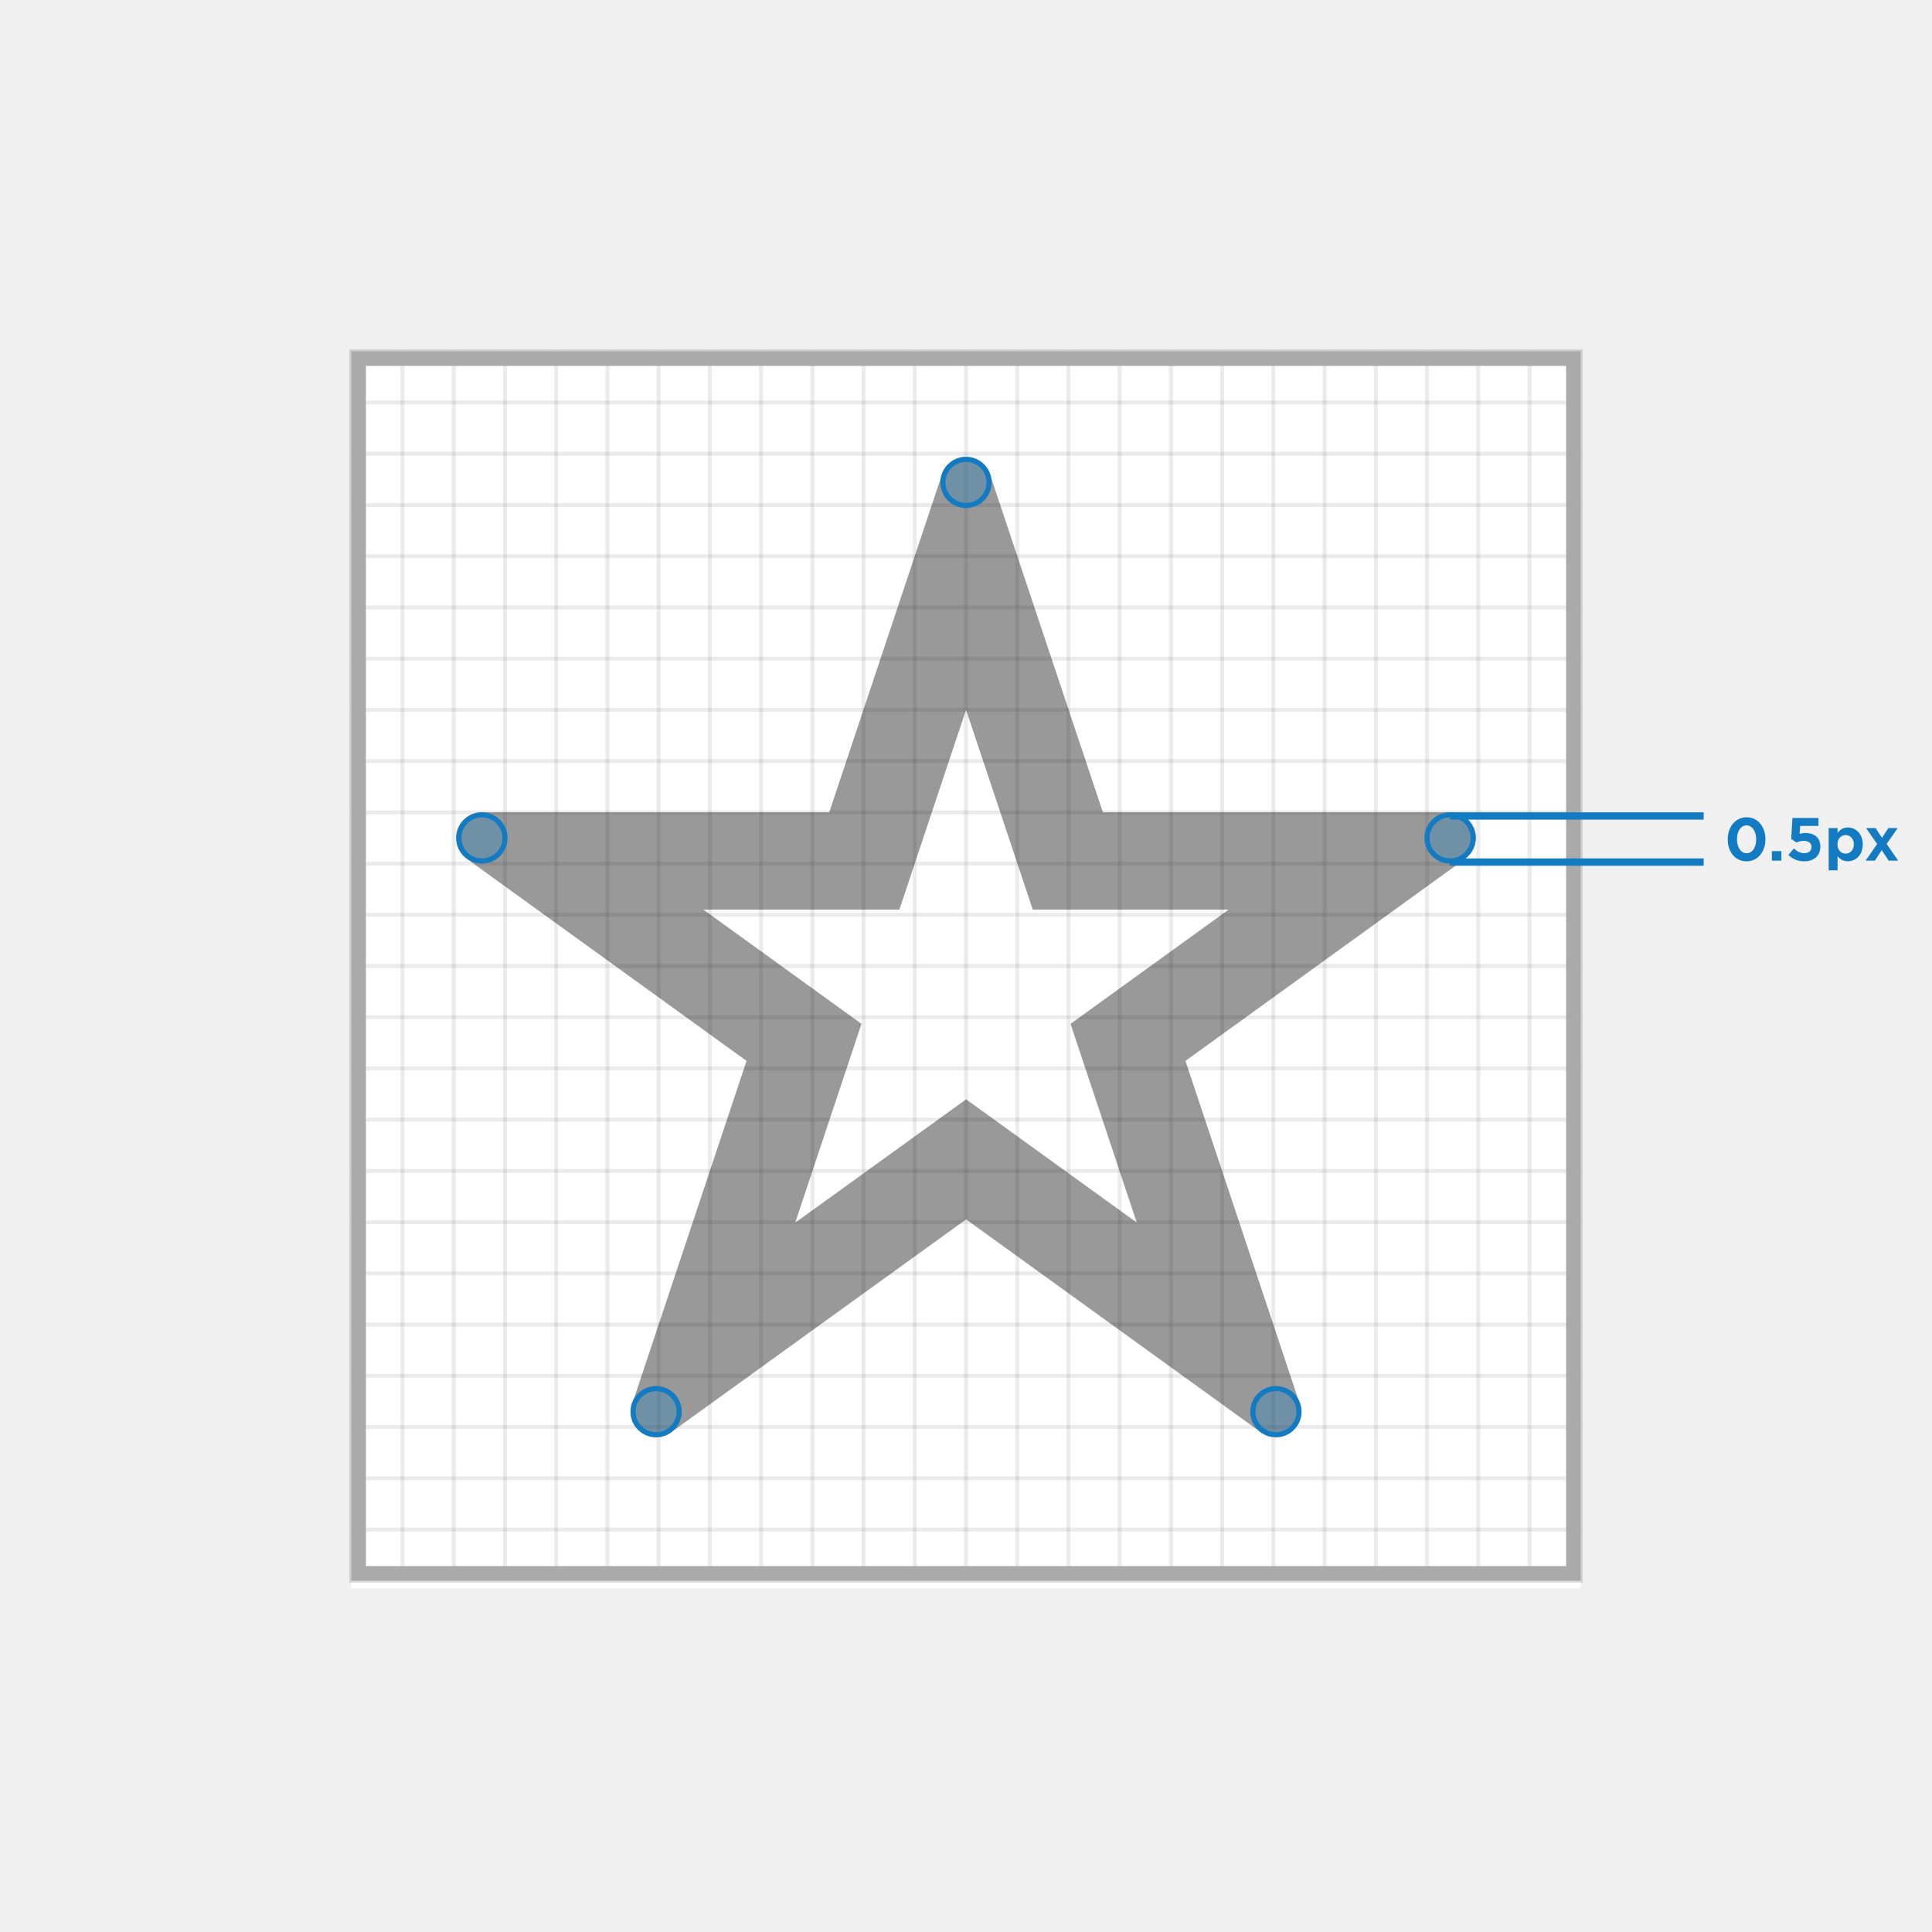
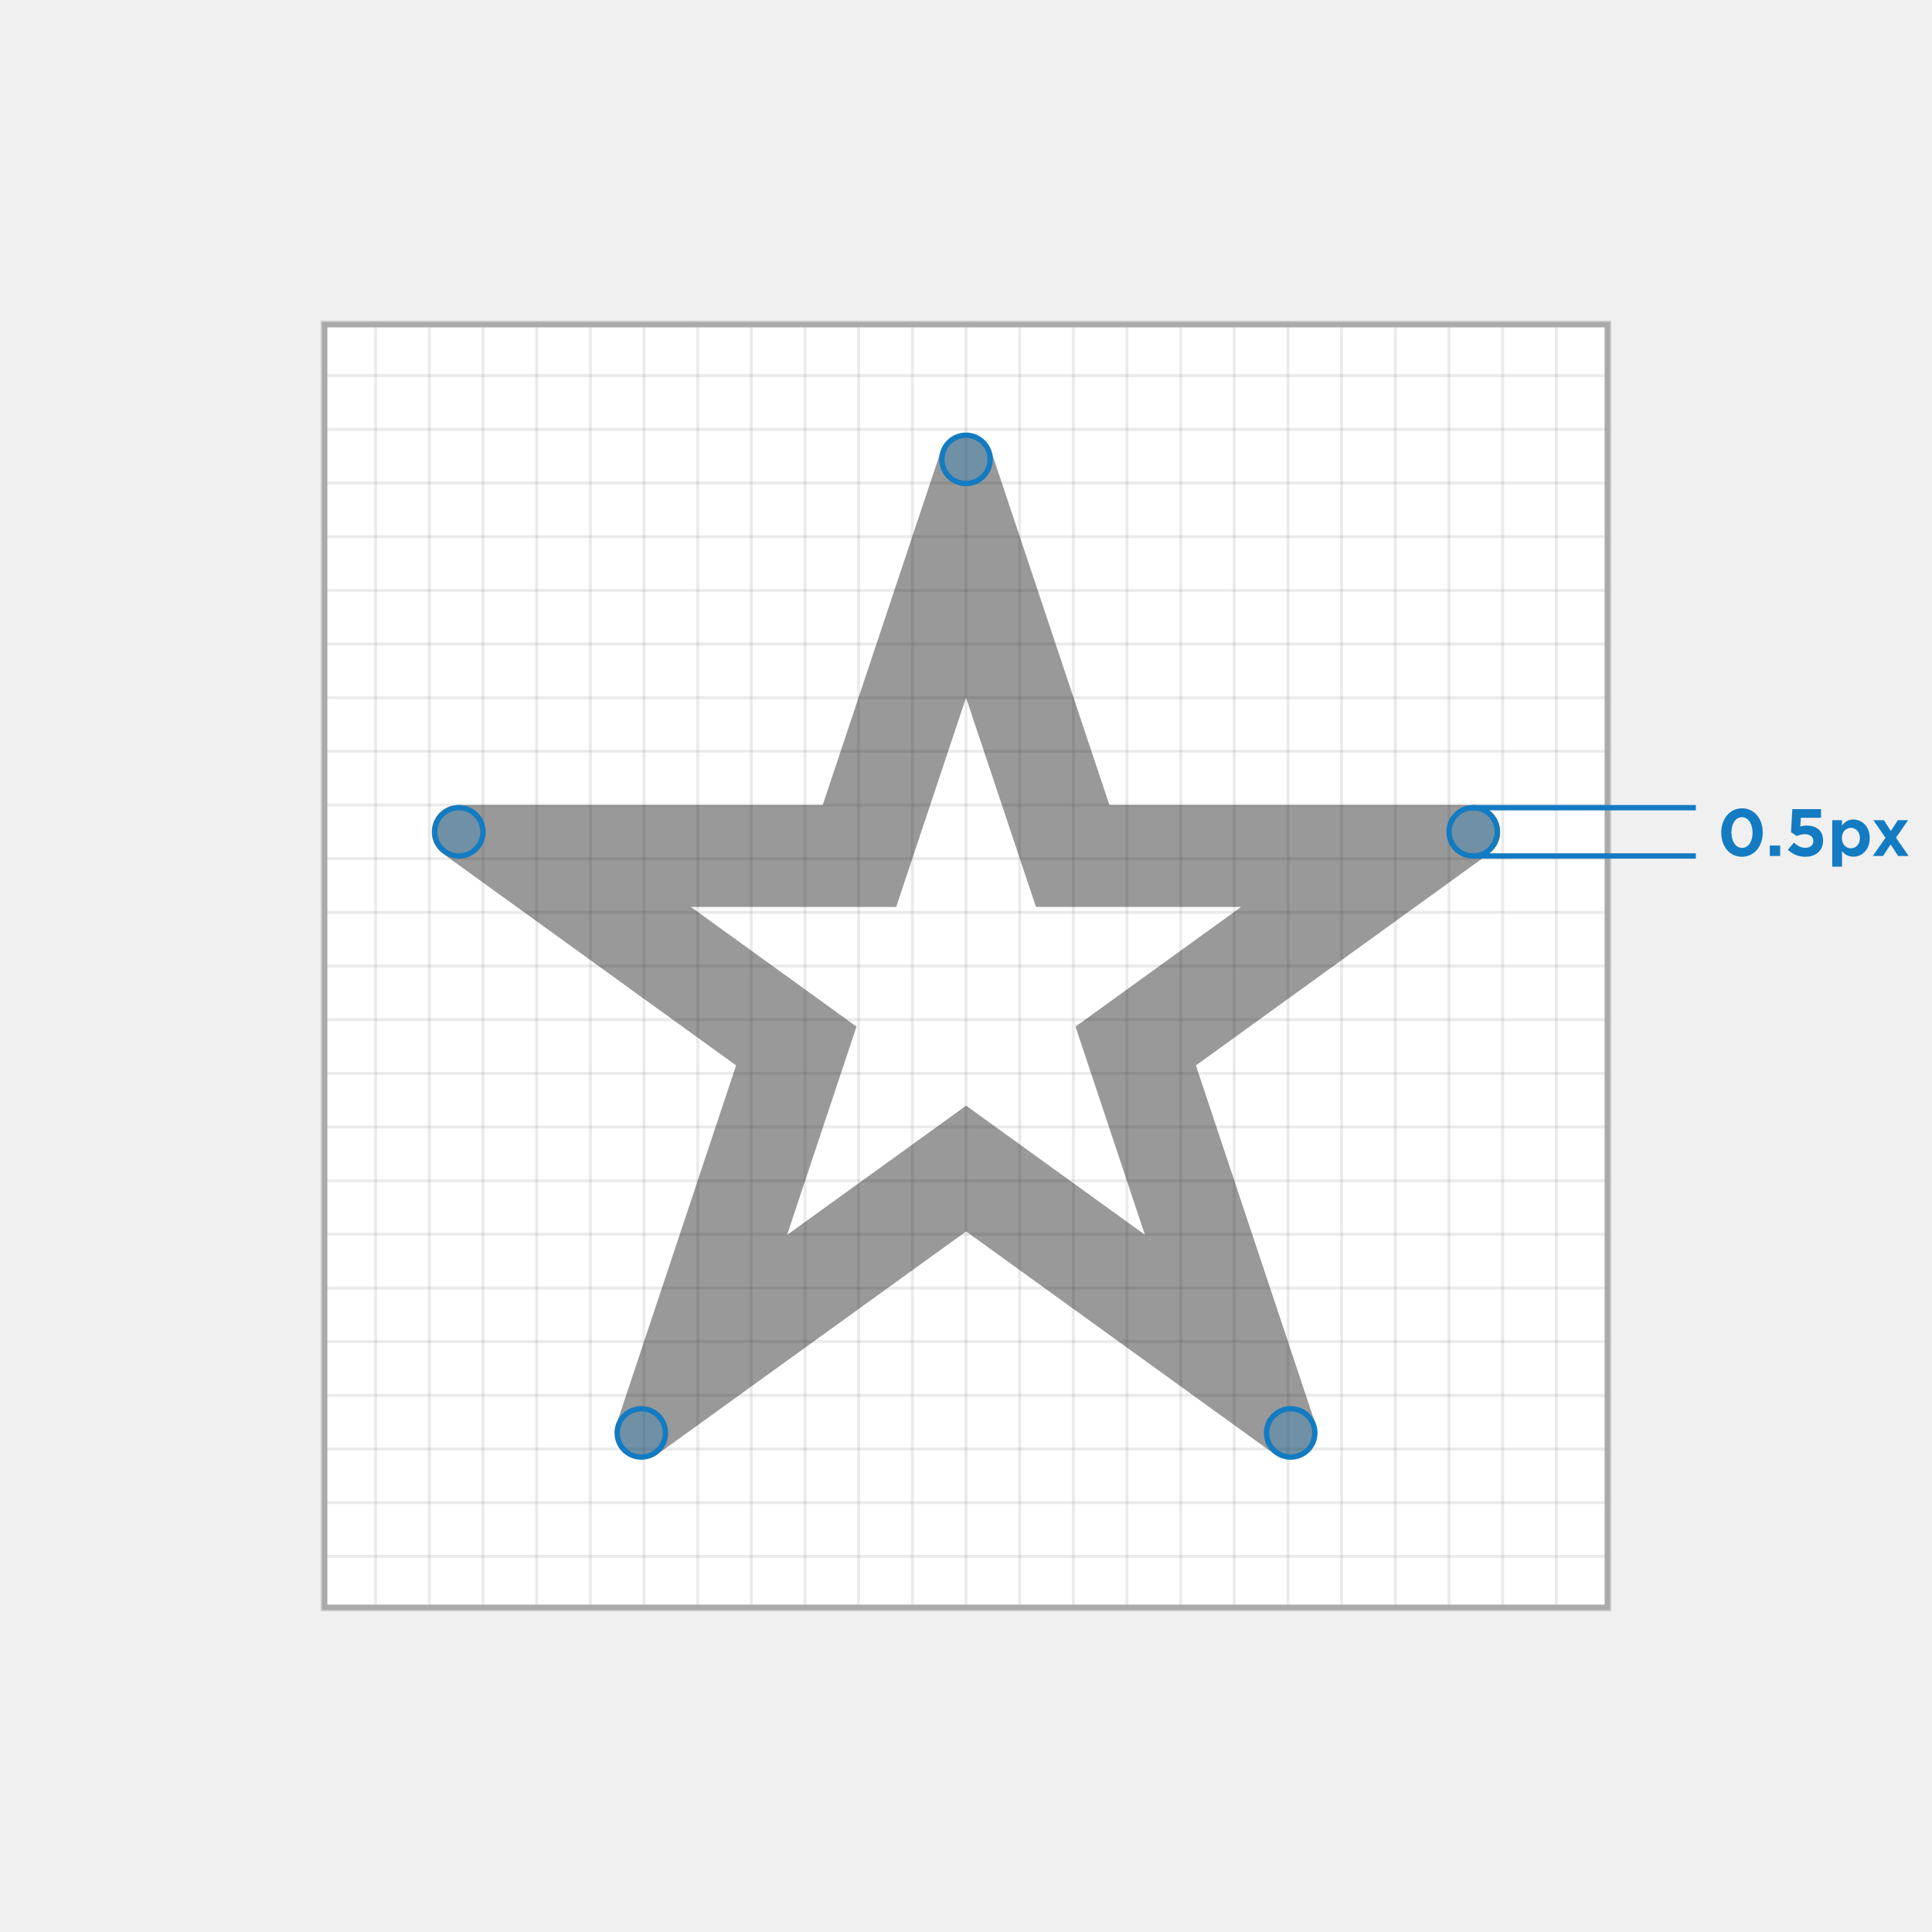
- <svg xmlns="http://www.w3.org/2000/svg" xmlns:xlink="http://www.w3.org/1999/xlink" width="264" height="264" viewBox="0 0 264 264">
-   <defs>
-     <circle id="example-2-a" cx="69.65" cy="3.57" r="3.5" />
-     <circle id="example-2-b" cx="3.5" cy="52.15" r="3.5" />
-     <circle id="example-2-c" cx="135.8" cy="52.15" r="3.5" />
-     <circle id="example-2-d" cx="112" cy="130.55" r="3.5" />
-     <circle id="example-2-e" cx="27.3" cy="130.55" r="3.5" />
-   </defs>
-   <g fill="none" fill-rule="evenodd" transform="translate(48 48)">
-     <rect width="168" height="169.05" fill="#FFF" />
-     <g stroke="#000" stroke-width=".5" opacity=".4">
-       <g opacity=".2">
-         <rect width="7" height="168" x="161" />
-         <rect width="7" height="168" x="154" />
-         <rect width="7" height="168" x="147" />
-         <rect width="7" height="168" x="140" />
-         <rect width="7" height="168" x="133" />
-         <rect width="7" height="168" x="126" />
-         <rect width="7" height="168" x="119" />
-         <rect width="7" height="168" x="112" />
-         <rect width="7" height="168" x="105" />
-         <rect width="7" height="168" x="98" />
-         <rect width="7" height="168" x="91" />
-         <rect width="7" height="168" x="84" />
-         <rect width="7" height="168" x="77" />
-         <rect width="7" height="168" x="70" />
-         <rect width="7" height="168" x="63" />
-         <rect width="7" height="168" x="56" />
-         <rect width="7" height="168" x="49" />
-         <rect width="7" height="168" x="42" />
-         <rect width="7" height="168" x="35" />
-         <rect width="7" height="168" x="28" />
-         <rect width="7" height="168" x="21" />
-         <rect width="7" height="168" x="14" />
-         <rect width="7" height="168" x="7" />
-         <rect width="7" height="168" />
-       </g>
-       <g opacity=".2" transform="rotate(90 84 84)">
-         <rect width="7" height="168" x="161" />
-         <rect width="7" height="168" x="154" />
-         <rect width="7" height="168" x="147" />
-         <rect width="7" height="168" x="140" />
-         <rect width="7" height="168" x="133" />
-         <rect width="7" height="168" x="126" />
-         <rect width="7" height="168" x="119" />
-         <rect width="7" height="168" x="112" />
-         <rect width="7" height="168" x="105" />
-         <rect width="7" height="168" x="98" />
-         <rect width="7" height="168" x="91" />
-         <rect width="7" height="168" x="84" />
-         <rect width="7" height="168" x="77" />
-         <rect width="7" height="168" x="70" />
-         <rect width="7" height="168" x="63" />
-         <rect width="7" height="168" x="56" />
-         <rect width="7" height="168" x="49" />
-         <rect width="7" height="168" x="42" />
-         <rect width="7" height="168" x="35" />
-         <rect width="7" height="168" x="28" />
-         <rect width="7" height="168" x="21" />
-         <rect width="7" height="168" x="14" />
-         <rect width="7" height="168" x="7" />
-         <rect width="7" height="168" />
-       </g>
+ <svg xmlns="http://www.w3.org/2000/svg" width="720" height="720" viewBox="0 0 720 720" fill="none">
+   <rect width="480" height="480" transform="translate(120 120)" fill="white" />
+   <g opacity="0.4">
+     <g opacity="0.2">
+       <rect x="580" y="120" width="20" height="480" stroke="black" />
+       <rect x="560" y="120" width="20" height="480" stroke="black" />
+       <rect x="540" y="120" width="20" height="480" stroke="black" />
+       <rect x="520" y="120" width="20" height="480" stroke="black" />
+       <rect x="500" y="120" width="20" height="480" stroke="black" />
+       <rect x="480" y="120" width="20" height="480" stroke="black" />
+       <rect x="460" y="120" width="20" height="480" stroke="black" />
+       <rect x="440" y="120" width="20" height="480" stroke="black" />
+       <rect x="420" y="120" width="20" height="480" stroke="black" />
+       <rect x="400" y="120" width="20" height="480" stroke="black" />
+       <rect x="380" y="120" width="20" height="480" stroke="black" />
+       <rect x="360" y="120" width="20" height="480" stroke="black" />
+       <rect x="340" y="120" width="20" height="480" stroke="black" />
+       <rect x="320" y="120" width="20" height="480" stroke="black" />
+       <rect x="300" y="120" width="20" height="480" stroke="black" />
+       <rect x="280" y="120" width="20" height="480" stroke="black" />
+       <rect x="260" y="120" width="20" height="480" stroke="black" />
+       <rect x="240" y="120" width="20" height="480" stroke="black" />
+       <rect x="220" y="120" width="20" height="480" stroke="black" />
+       <rect x="200" y="120" width="20" height="480" stroke="black" />
+       <rect x="180" y="120" width="20" height="480" stroke="black" />
+       <rect x="160" y="120" width="20" height="480" stroke="black" />
+       <rect x="140" y="120" width="20" height="480" stroke="black" />
+       <rect x="120" y="120" width="20" height="480" stroke="black" />
    </g>
-     <rect width="166" height="166" x="1" y="1" stroke="#AAA" stroke-width="2" />
-     <g opacity=".4">
-       <rect width="168" height="168" />
-       <path fill="#000" fill-rule="nonzero" d="M54.011,96.966 L15.771,69.337 C14.204,68.205 13.852,66.017 14.984,64.45 C15.642,63.539 16.697,63 17.821,63 L65.31,63 L80.682,16.943 C81.293,15.109 83.276,14.119 85.11,14.731 C86.153,15.079 86.973,15.898 87.321,16.942 L102.707,63 L150.179,63 C152.112,63 153.679,64.567 153.679,66.5 C153.679,67.624 153.14,68.679 152.229,69.337 L113.989,96.966 L129.566,143.698 C130.177,145.531 129.186,147.513 127.352,148.125 C126.284,148.481 125.109,148.301 124.196,147.642 L84.015,118.622 L43.801,147.647 C42.234,148.779 40.046,148.425 38.915,146.858 C38.256,145.945 38.076,144.771 38.432,143.703 L54.011,96.966 Z M69.718,91.906 L60.661,119.076 L84.017,102.218 L107.333,119.057 L98.282,91.906 L119.882,76.3 L93.128,76.3 L84.006,48.994 L74.892,76.3 L48.118,76.3 L69.718,91.906 Z" />
-     </g>
-     <g transform="translate(14.35 14.35)">
-       <use fill="#137BC2" fill-opacity=".3" xlink:href="#example-2-a" />
-       <circle cx="69.65" cy="3.57" r="3.15" stroke="#137BC2" stroke-width=".7" />
-       <use fill="#137BC2" fill-opacity=".3" xlink:href="#example-2-b" />
-       <circle cx="3.5" cy="52.15" r="3.15" stroke="#137BC2" stroke-width=".7" />
-       <use fill="#137BC2" fill-opacity=".3" xlink:href="#example-2-c" />
-       <circle cx="135.8" cy="52.15" r="3.15" stroke="#137BC2" stroke-width=".7" />
-       <use fill="#137BC2" fill-opacity=".3" xlink:href="#example-2-d" />
-       <circle cx="112" cy="130.55" r="3.15" stroke="#137BC2" stroke-width=".7" />
-       <g>
-         <use fill="#137BC2" fill-opacity=".3" xlink:href="#example-2-e" />
-         <circle cx="27.3" cy="130.55" r="3.15" stroke="#137BC2" stroke-width=".7" />
-       </g>
-       <rect width="34.65" height="1" x="135.8" y="48.65" fill="#137BC2" />
-       <path fill="#137BC2" d="M176.306,55.346 C174.754,55.346 173.738,54.042 173.738,52.354 L173.738,52.338 C173.738,50.658 174.778,49.33 176.322,49.33 C177.858,49.33 178.89,50.634 178.89,52.322 L178.89,52.338 C178.89,54.018 177.858,55.346 176.306,55.346 Z M176.322,54.242 C177.122,54.242 177.626,53.426 177.626,52.354 L177.626,52.338 C177.626,51.266 177.098,50.434 176.306,50.434 C175.514,50.434 175.002,51.242 175.002,52.322 L175.002,52.338 C175.002,53.418 175.522,54.242 176.322,54.242 Z M179.77,55.25 L179.77,53.954 L181.066,53.954 L181.066,55.25 L179.77,55.25 Z M184.194,55.346 C183.274,55.346 182.586,55.01 182.026,54.474 L182.77,53.586 C183.218,53.994 183.658,54.234 184.178,54.234 C184.794,54.234 185.186,53.922 185.186,53.386 L185.186,53.37 C185.186,52.85 184.754,52.546 184.122,52.546 C183.746,52.546 183.41,52.65 183.13,52.77 L182.41,52.29 L182.578,49.426 L186.138,49.426 L186.138,50.506 L183.634,50.506 L183.562,51.586 C183.802,51.522 184.026,51.474 184.362,51.474 C185.49,51.474 186.394,52.034 186.394,53.33 L186.394,53.346 C186.394,54.57 185.522,55.346 184.194,55.346 Z M189.85,54.298 C190.458,54.298 190.97,53.81 190.97,53.034 L190.97,53.018 C190.97,52.258 190.458,51.754 189.85,51.754 C189.242,51.754 188.73,52.258 188.73,53.018 L188.73,53.034 C188.73,53.794 189.242,54.298 189.85,54.298 Z M187.53,56.578 L187.53,50.802 L188.746,50.802 L188.746,51.466 C189.058,51.042 189.49,50.722 190.154,50.722 C191.194,50.722 192.186,51.538 192.186,53.018 L192.186,53.034 C192.186,54.514 191.21,55.338 190.154,55.338 C189.474,55.338 189.05,55.018 188.746,54.65 L188.746,56.578 L187.53,56.578 Z M193.946,50.802 L194.81,52.138 L195.69,50.802 L196.962,50.802 L195.45,52.97 L197.026,55.25 L195.722,55.25 L194.786,53.818 L193.85,55.25 L192.578,55.25 L194.154,52.986 L192.642,50.802 L193.946,50.802 Z" />
-       <rect width="34.65" height="1" x="135.8" y="54.95" fill="#137BC2" />
+     <g opacity="0.2">
+       <rect x="600" y="580" width="20" height="480" transform="rotate(90 600 580)" stroke="black" />
+       <rect x="600" y="560" width="20" height="480" transform="rotate(90 600 560)" stroke="black" />
+       <rect x="600" y="540" width="20" height="480" transform="rotate(90 600 540)" stroke="black" />
+       <rect x="600" y="520" width="20" height="480" transform="rotate(90 600 520)" stroke="black" />
+       <rect x="600" y="500" width="20" height="480" transform="rotate(90 600 500)" stroke="black" />
+       <rect x="600" y="480" width="20" height="480" transform="rotate(90 600 480)" stroke="black" />
+       <rect x="600" y="460" width="20" height="480" transform="rotate(90 600 460)" stroke="black" />
+       <rect x="600" y="440" width="20" height="480" transform="rotate(90 600 440)" stroke="black" />
+       <rect x="600" y="420" width="20" height="480" transform="rotate(90 600 420)" stroke="black" />
+       <rect x="600" y="400" width="20" height="480" transform="rotate(90 600 400)" stroke="black" />
+       <rect x="600" y="380" width="20" height="480" transform="rotate(90 600 380)" stroke="black" />
+       <rect x="600" y="360" width="20" height="480" transform="rotate(90 600 360)" stroke="black" />
+       <rect x="600" y="340" width="20" height="480" transform="rotate(90 600 340)" stroke="black" />
+       <rect x="600" y="320" width="20" height="480" transform="rotate(90 600 320)" stroke="black" />
+       <rect x="600" y="300" width="20" height="480" transform="rotate(90 600 300)" stroke="black" />
+       <rect x="600" y="280" width="20" height="480" transform="rotate(90 600 280)" stroke="black" />
+       <rect x="600" y="260" width="20" height="480" transform="rotate(90 600 260)" stroke="black" />
+       <rect x="600" y="240" width="20" height="480" transform="rotate(90 600 240)" stroke="black" />
+       <rect x="600" y="220" width="20" height="480" transform="rotate(90 600 220)" stroke="black" />
+       <rect x="600" y="200" width="20" height="480" transform="rotate(90 600 200)" stroke="black" />
+       <rect x="600" y="180" width="20" height="480" transform="rotate(90 600 180)" stroke="black" />
+       <rect x="600" y="160" width="20" height="480" transform="rotate(90 600 160)" stroke="black" />
+       <rect x="600" y="140" width="20" height="480" transform="rotate(90 600 140)" stroke="black" />
+       <rect x="600" y="120" width="20" height="480" transform="rotate(90 600 120)" stroke="black" />
    </g>
  </g>
+   <rect x="121" y="121" width="478" height="478" stroke="#AAAAAA" stroke-width="2" />
+   <g opacity="0.4">
+     <path fill-rule="evenodd" clip-rule="evenodd" d="M165.06 318.106L274.318 397.046L229.807 530.579C226.736 539.791 237.273 547.533 245.146 541.85L360.043 458.92L474.846 541.834C482.719 547.52 493.259 539.778 490.188 530.564L445.682 397.046L554.94 318.106C562.803 312.425 558.785 300 549.084 300H413.449L369.489 168.406C366.446 159.296 353.559 159.298 350.519 168.408L306.6 300H170.916C161.215 300 157.197 312.425 165.06 318.106ZM293.316 460.217L319.193 382.587L257.481 338H333.978L360.016 259.982L386.079 338H462.519L400.807 382.587L426.665 460.162L360.05 412.051L293.316 460.217Z" fill="black" />
+   </g>
+   <path d="M369 171.2C369 176.171 364.971 180.2 360 180.2C355.029 180.2 351 176.171 351 171.2C351 166.229 355.029 162.2 360 162.2C364.971 162.2 369 166.229 369 171.2Z" fill="#137BC2" fill-opacity="0.3" stroke="#137BC2" stroke-width="2" />
+   <path d="M180 310C180 314.971 175.971 319 171 319C166.029 319 162 314.971 162 310C162 305.029 166.029 301 171 301C175.971 301 180 305.029 180 310Z" fill="#137BC2" fill-opacity="0.3" stroke="#137BC2" stroke-width="2" />
+   <path d="M558 310C558 314.971 553.971 319 549 319C544.029 319 540 314.971 540 310C540 305.029 544.029 301 549 301C553.971 301 558 305.029 558 310Z" fill="#137BC2" fill-opacity="0.3" stroke="#137BC2" stroke-width="2" />
+   <path d="M490 534C490 538.971 485.971 543 481 543C476.029 543 472 538.971 472 534C472 529.029 476.029 525 481 525C485.971 525 490 529.029 490 534Z" fill="#137BC2" fill-opacity="0.3" stroke="#137BC2" stroke-width="2" />
+   <path d="M248 534C248 538.971 243.971 543 239 543C234.029 543 230 538.971 230 534C230 529.029 234.029 525 239 525C243.971 525 248 529.029 248 534Z" fill="#137BC2" fill-opacity="0.3" stroke="#137BC2" stroke-width="2" />
+   <rect x="549" y="300" width="83" height="2" fill="#137BC2" />
+   <path d="M649.168 319.288C653.824 319.288 656.92 315.304 656.92 310.264V310.216C656.92 305.152 653.824 301.24 649.216 301.24C644.584 301.24 641.464 305.224 641.464 310.264V310.312C641.464 315.376 644.512 319.288 649.168 319.288ZM649.216 315.976C646.816 315.976 645.256 313.504 645.256 310.264V310.216C645.256 306.976 646.792 304.552 649.168 304.552C651.544 304.552 653.128 307.048 653.128 310.264V310.312C653.128 313.528 651.616 315.976 649.216 315.976ZM659.539 319H663.427V315.112H659.539V319ZM672.806 319.288C676.79 319.288 679.406 316.96 679.406 313.288V313.24C679.406 309.352 676.694 307.672 673.31 307.672C672.302 307.672 671.63 307.816 670.91 308.008L671.126 304.768H678.638V301.528H667.958L667.454 310.12L669.614 311.56C670.454 311.2 671.462 310.888 672.59 310.888C674.486 310.888 675.782 311.8 675.782 313.36V313.408C675.782 315.016 674.606 315.952 672.758 315.952C671.198 315.952 669.878 315.232 668.534 314.008L666.302 316.672C667.982 318.28 670.046 319.288 672.806 319.288ZM689.776 316.144C687.952 316.144 686.416 314.632 686.416 312.352V312.304C686.416 310.024 687.952 308.512 689.776 308.512C691.6 308.512 693.136 310.024 693.136 312.304V312.352C693.136 314.68 691.6 316.144 689.776 316.144ZM682.816 322.984H686.464V317.2C687.376 318.304 688.648 319.264 690.688 319.264C693.856 319.264 696.784 316.792 696.784 312.352V312.304C696.784 307.864 693.808 305.416 690.688 305.416C688.696 305.416 687.4 306.376 686.464 307.648V305.656H682.816V322.984ZM702.058 305.656H698.146L702.682 312.208L697.954 319H701.77L704.578 314.704L707.386 319H711.298L706.57 312.16L711.106 305.656H707.29L704.65 309.664L702.058 305.656Z" fill="#137BC2" />
+   <rect x="549" y="318" width="83" height="2" fill="#137BC2" />
</svg>
